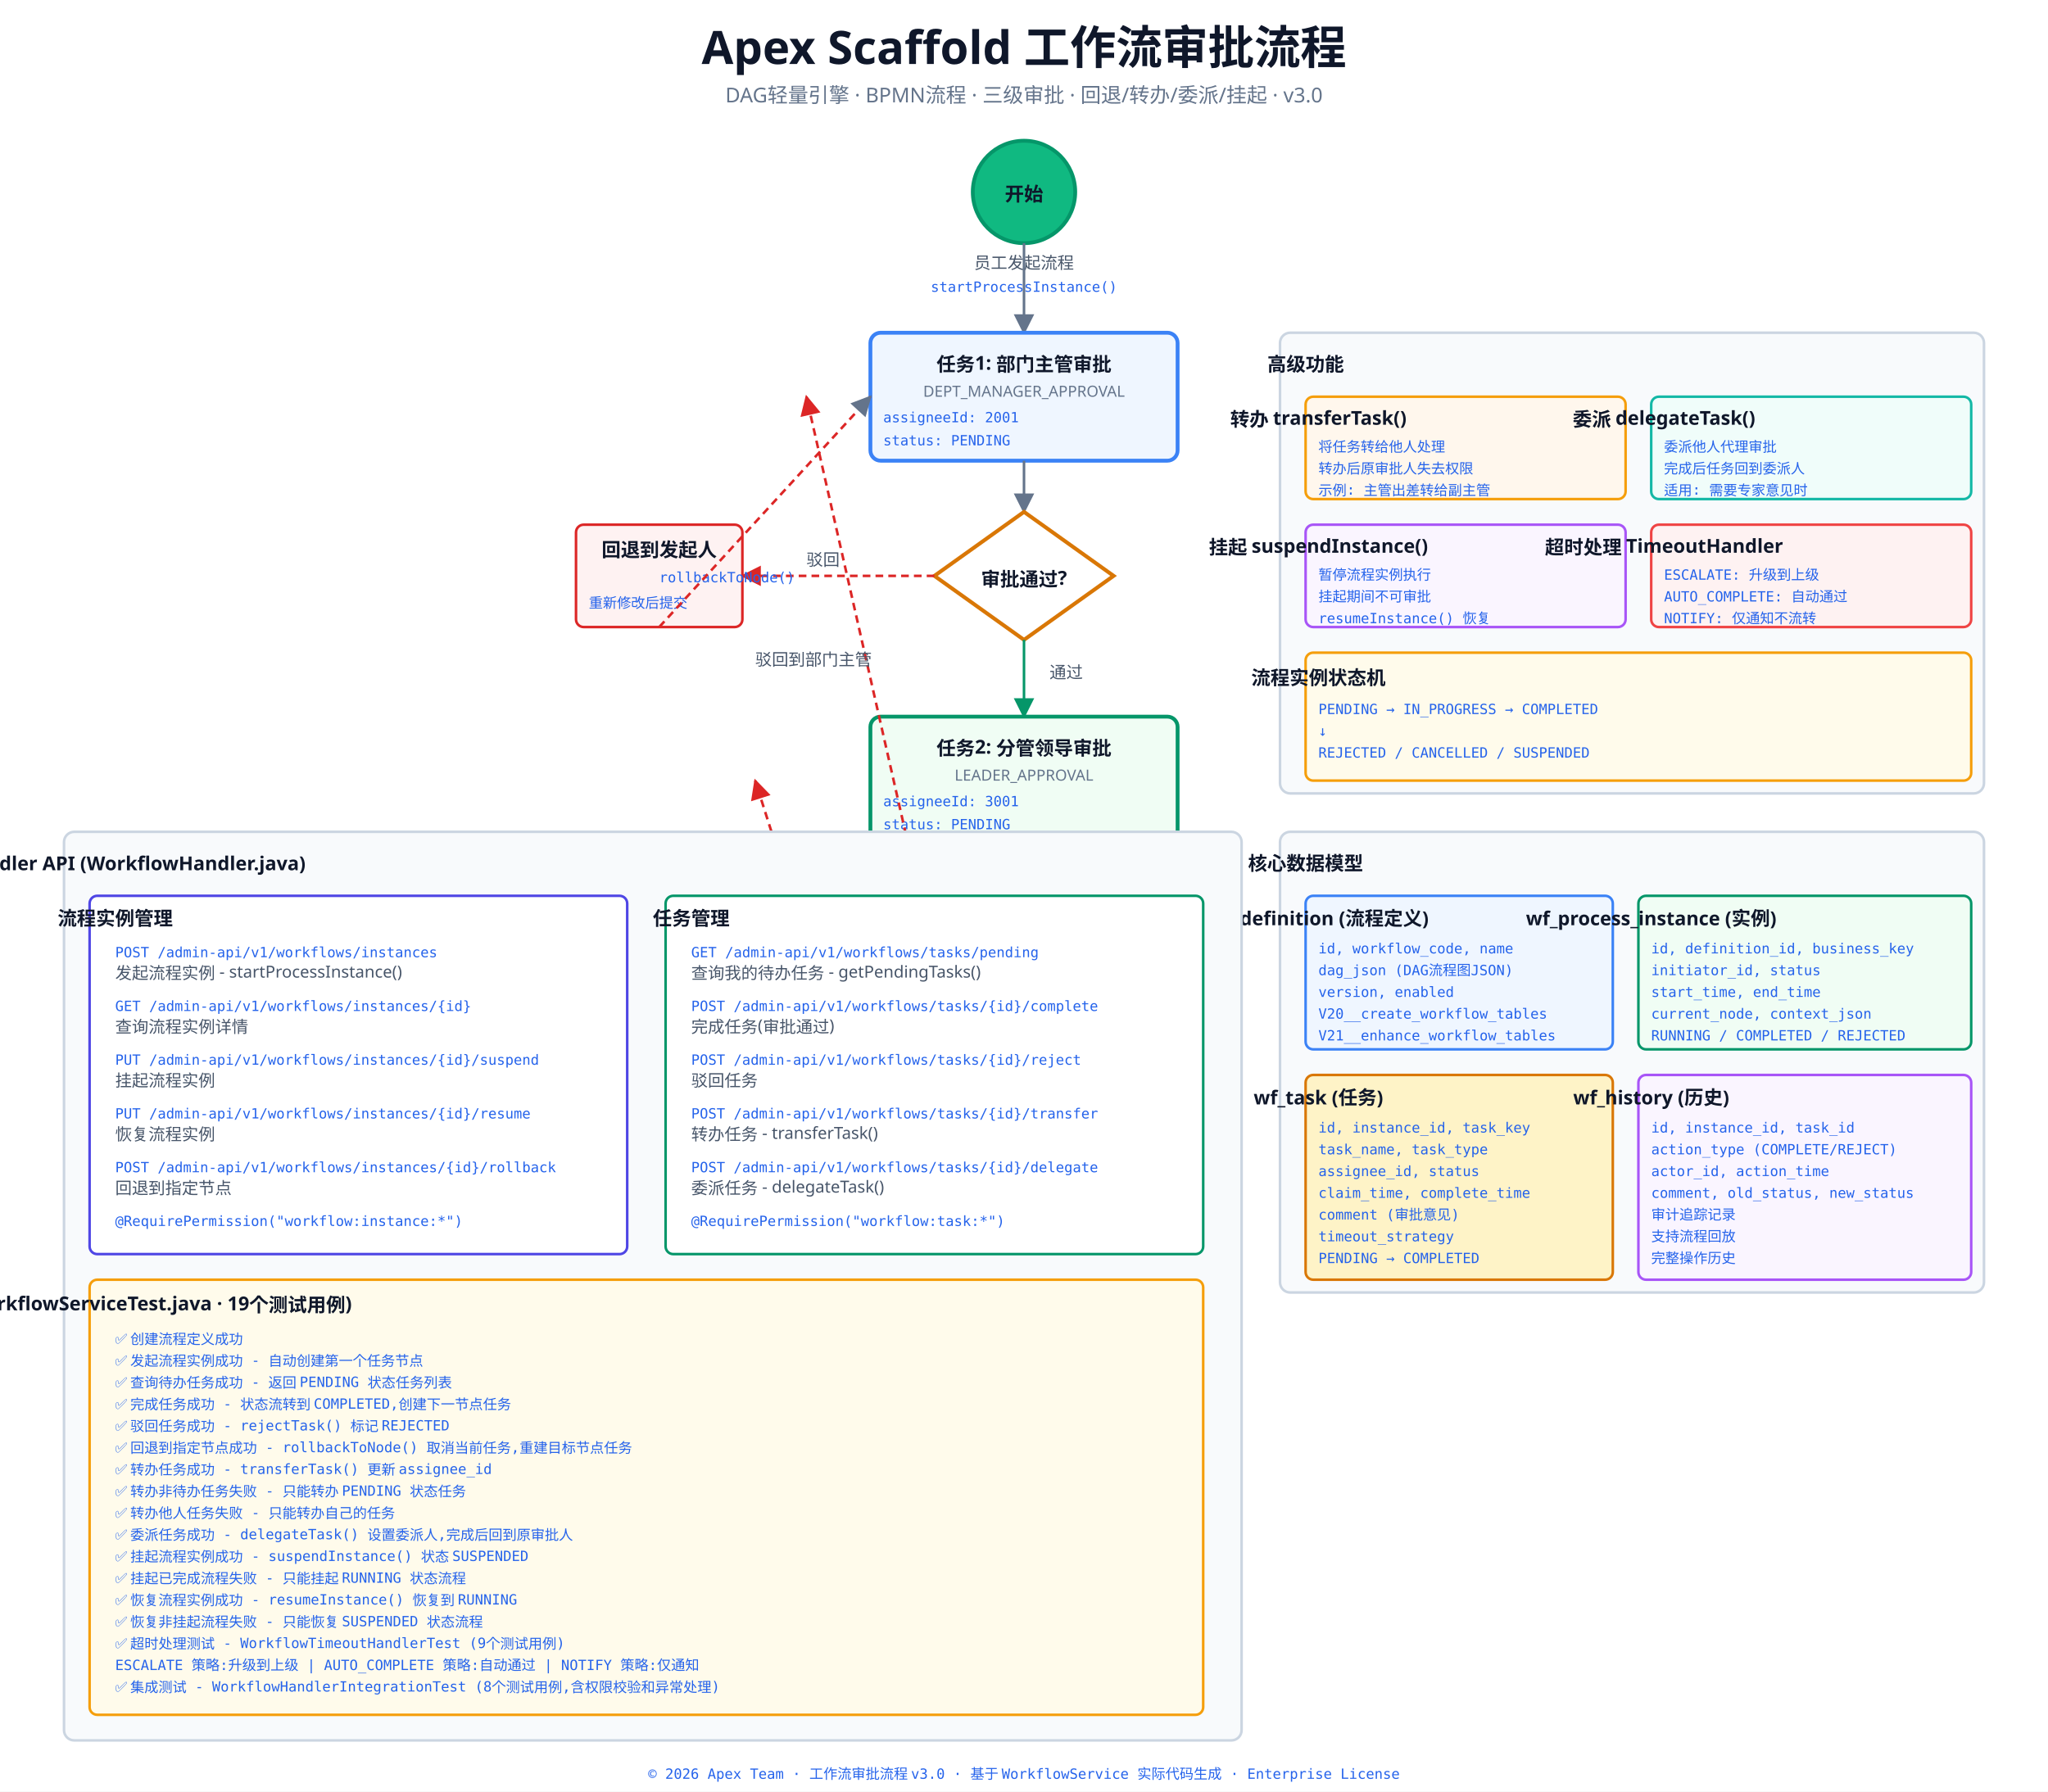
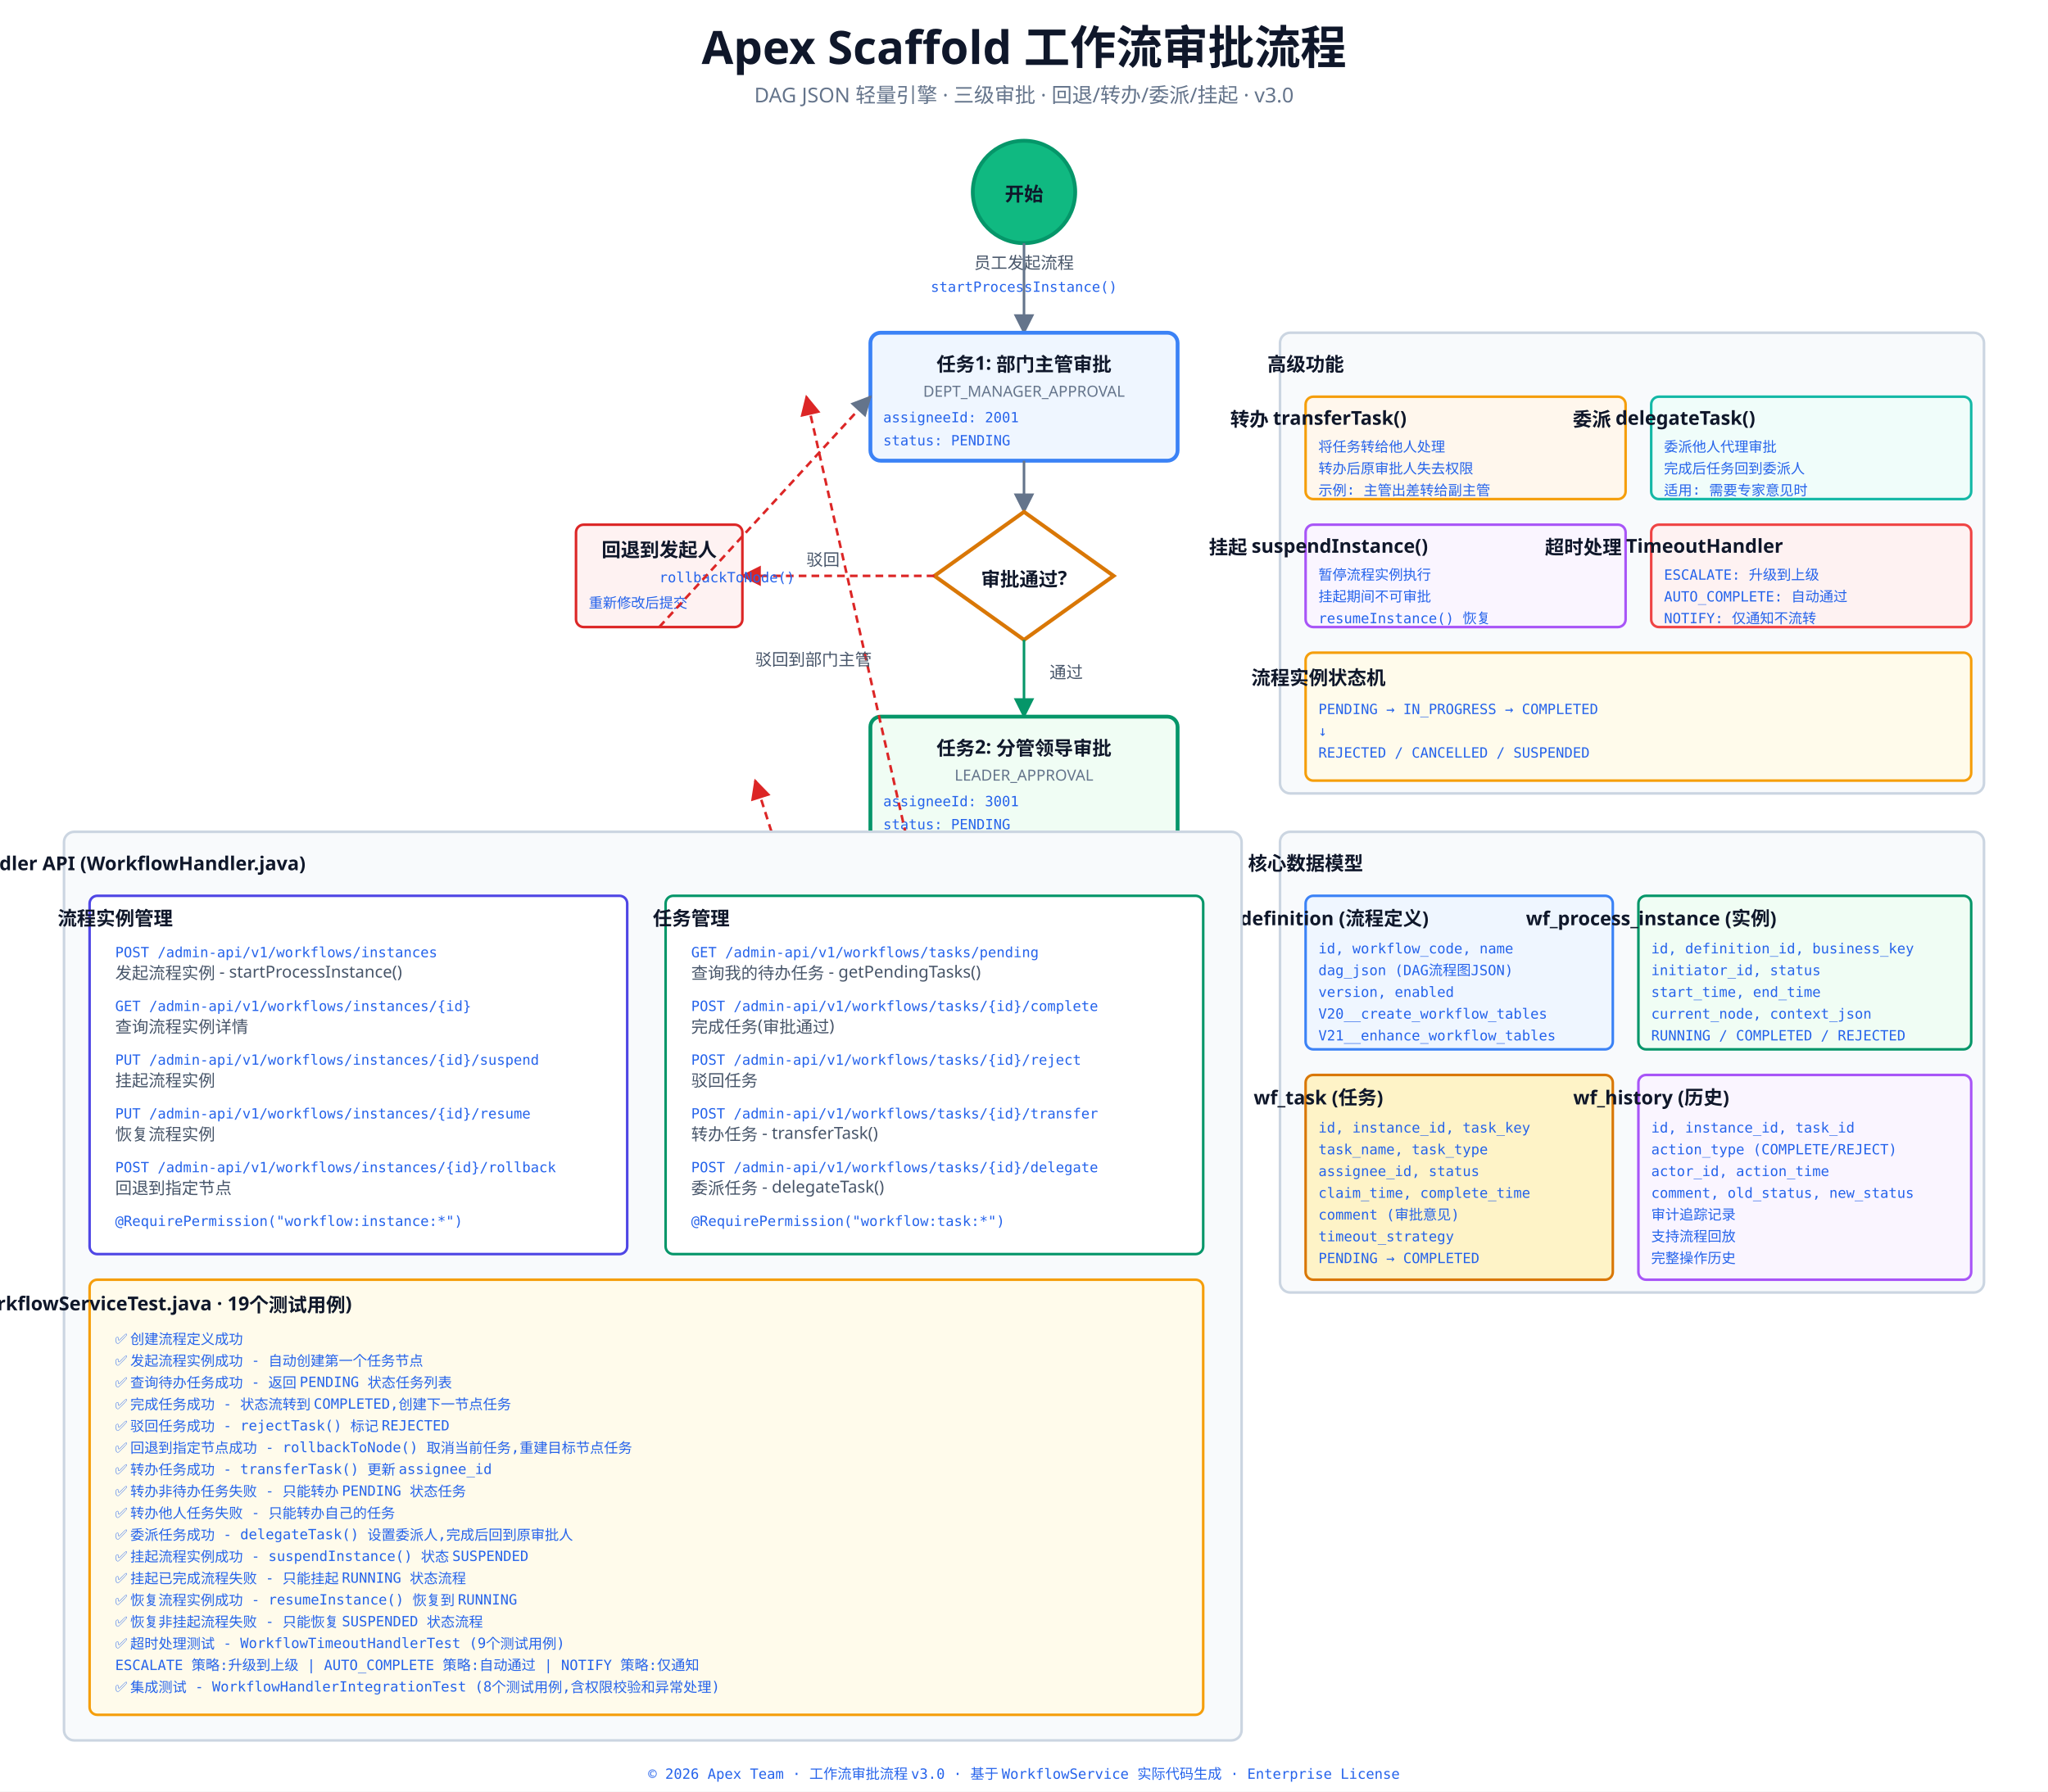
<svg xmlns="http://www.w3.org/2000/svg" viewBox="0 0 1600 1400" width="1600" height="1400">
  <defs>
    <style>
      .title-main { font: 700 36px system-ui, sans-serif; fill: #0f172a; text-anchor: middle; }
      .title-version { font: 500 16px system-ui, sans-serif; fill: #64748b; text-anchor: middle; }
      .node-title { font: 600 15px system-ui, sans-serif; fill: #0f172a; text-anchor: middle; }
      .node-desc { font: 400 12px system-ui, sans-serif; fill: #64748b; text-anchor: middle; }
      .step-label { font: 500 13px system-ui, sans-serif; fill: #475569; }
      .code-label { font: 400 11px 'SF Mono', monospace; fill: #2563eb; }
    </style>
    <marker id="arrow" viewBox="0 0 10 10" refX="9" refY="5" markerWidth="8" markerHeight="8" orient="auto">
      <path d="M 0 0 L 10 5 L 0 10 z" fill="#64748b" />
    </marker>
    <marker id="arrow-success" viewBox="0 0 10 10" refX="9" refY="5" markerWidth="8" markerHeight="8" orient="auto">
      <path d="M 0 0 L 10 5 L 0 10 z" fill="#059669" />
    </marker>
    <marker id="arrow-error" viewBox="0 0 10 10" refX="9" refY="5" markerWidth="8" markerHeight="8" orient="auto">
      <path d="M 0 0 L 10 5 L 0 10 z" fill="#dc2626" />
    </marker>
  </defs>
  <rect width="1600" height="1400" fill="#ffffff" />
  <text x="800" y="50" class="title-main">Apex Scaffold 工作流审批流程</text>
-   <text x="800" y="80" class="title-version">DAG轻量引擎 · BPMN流程 · 三级审批 · 回退/转办/委派/挂起 · v3.0</text>
+   <text x="800" y="80" class="title-version">DAG JSON 轻量引擎 · 三级审批 · 回退/转办/委派/挂起 · v3.0</text>
  <circle cx="800" cy="150" r="40" fill="#10b981" stroke="#059669" stroke-width="3" />
  <text x="800" y="157" class="node-title" fill="white">开始</text>
  <text x="800" y="210" class="step-label" text-anchor="middle">员工发起流程</text>
  <text x="800" y="228" class="code-label" text-anchor="middle">startProcessInstance()</text>
  <line x1="800" y1="190" x2="800" y2="260" stroke="#64748b" stroke-width="2" marker-end="url(#arrow)" />
  <rect x="680" y="260" width="240" height="100" rx="8" fill="#eff6ff" stroke="#3b82f6" stroke-width="3" />
  <text x="800" y="290" class="node-title">任务1: 部门主管审批</text>
  <text x="800" y="310" class="node-desc">DEPT_MANAGER_APPROVAL</text>
  <text x="690" y="330" class="code-label">assigneeId: 2001</text>
  <text x="690" y="348" class="code-label">status: PENDING</text>
  <line x1="800" y1="360" x2="800" y2="400" stroke="#64748b" stroke-width="2" marker-end="url(#arrow)" />
  <path d="M800 400 L870 450 L800 500 L730 450 Z" fill="#ffffff" stroke="#d97706" stroke-width="3" />
  <text x="800" y="458" class="node-title">审批通过?</text>
  <line x1="730" y1="450" x2="580" y2="450" stroke="#dc2626" stroke-width="2" marker-end="url(#arrow-error)" stroke-dasharray="6,4" />
  <text x="630" y="442" class="step-label" fill="#dc2626">驳回</text>
  <rect x="450" y="410" width="130" height="80" rx="6" fill="#fef2f2" stroke="#dc2626" stroke-width="2" />
  <text x="515" y="435" class="node-title" fill="#dc2626">回退到发起人</text>
  <text x="515" y="455" class="code-label">rollbackToNode()</text>
  <text x="460" y="475" class="code-label">重新修改后提交</text>
  <line x1="515" y1="490" x2="680" y2="310" stroke="#dc2626" stroke-width="2" marker-end="url(#arrow)" stroke-dasharray="6,4" />
  <line x1="800" y1="500" x2="800" y2="560" stroke="#059669" stroke-width="2" marker-end="url(#arrow-success)" />
  <text x="820" y="530" class="step-label" fill="#059669">通过</text>
  <rect x="680" y="560" width="240" height="100" rx="8" fill="#f0fdf4" stroke="#059669" stroke-width="3" />
  <text x="800" y="590" class="node-title">任务2: 分管领导审批</text>
  <text x="800" y="610" class="node-desc">LEADER_APPROVAL</text>
  <text x="690" y="630" class="code-label">assigneeId: 3001</text>
  <text x="690" y="648" class="code-label">status: PENDING</text>
  <line x1="800" y1="660" x2="800" y2="700" stroke="#64748b" stroke-width="2" marker-end="url(#arrow)" />
  <path d="M800 700 L870 750 L800 800 L730 750 Z" fill="#ffffff" stroke="#d97706" stroke-width="3" />
  <text x="800" y="758" class="node-title">审批通过?</text>
  <line x1="730" y1="750" x2="630" y2="310" stroke="#dc2626" stroke-width="2" marker-end="url(#arrow-error)" stroke-dasharray="6,4" />
  <text x="590" y="520" class="step-label" fill="#dc2626">驳回到部门主管</text>
  <line x1="800" y1="800" x2="800" y2="860" stroke="#059669" stroke-width="2" marker-end="url(#arrow-success)" />
  <text x="820" y="830" class="step-label" fill="#059669">通过</text>
  <rect x="680" y="860" width="240" height="100" rx="8" fill="#fef3c7" stroke="#d97706" stroke-width="3" />
  <text x="800" y="890" class="node-title">任务3: 总经理审批</text>
  <text x="800" y="910" class="node-desc">CEO_APPROVAL</text>
  <text x="690" y="930" class="code-label">assigneeId: 9999</text>
  <text x="690" y="948" class="code-label">status: PENDING</text>
  <line x1="800" y1="960" x2="800" y2="1000" stroke="#64748b" stroke-width="2" marker-end="url(#arrow)" />
  <path d="M800 1000 L870 1050 L800 1100 L730 1050 Z" fill="#ffffff" stroke="#d97706" stroke-width="3" />
  <text x="800" y="1058" class="node-title">审批通过?</text>
  <line x1="730" y1="1050" x2="590" y2="610" stroke="#dc2626" stroke-width="2" marker-end="url(#arrow-error)" stroke-dasharray="6,4" />
  <text x="550" y="820" class="step-label" fill="#dc2626">驳回到分管领导</text>
  <line x1="800" y1="1100" x2="800" y2="1150" stroke="#059669" stroke-width="2" marker-end="url(#arrow-success)" />
  <text x="820" y="1125" class="step-label" fill="#059669">通过</text>
  <circle cx="800" cy="1190" r="40" fill="#ef4444" stroke="#dc2626" stroke-width="3" />
  <text x="800" y="1197" class="node-title" fill="white">结束</text>
  <text x="800" y="1250" class="step-label" text-anchor="middle" fill="#059669">流程完成 COMPLETED</text>
  <rect x="1000" y="260" width="550" height="360" rx="8" fill="#f8fafc" stroke="#cbd5e1" stroke-width="2" />
  <text x="1020" y="290" class="node-title" text-anchor="start">高级功能</text>
  <rect x="1020" y="310" width="250" height="80" rx="6" fill="#fff7ed" stroke="#f59e0b" stroke-width="2" />
  <text x="1030" y="333" class="node-title" text-anchor="start">转办 transferTask()</text>
  <text x="1030" y="353" class="code-label">将任务转给他人处理</text>
  <text x="1030" y="370" class="code-label">转办后原审批人失去权限</text>
  <text x="1030" y="387" class="code-label">示例: 主管出差转给副主管</text>
  <rect x="1290" y="310" width="250" height="80" rx="6" fill="#f0fdfa" stroke="#14b8a6" stroke-width="2" />
  <text x="1300" y="333" class="node-title" text-anchor="start">委派 delegateTask()</text>
  <text x="1300" y="353" class="code-label">委派他人代理审批</text>
  <text x="1300" y="370" class="code-label">完成后任务回到委派人</text>
  <text x="1300" y="387" class="code-label">适用: 需要专家意见时</text>
  <rect x="1020" y="410" width="250" height="80" rx="6" fill="#faf5ff" stroke="#a855f7" stroke-width="2" />
  <text x="1030" y="433" class="node-title" text-anchor="start">挂起 suspendInstance()</text>
  <text x="1030" y="453" class="code-label">暂停流程实例执行</text>
  <text x="1030" y="470" class="code-label">挂起期间不可审批</text>
  <text x="1030" y="487" class="code-label">resumeInstance() 恢复</text>
  <rect x="1290" y="410" width="250" height="80" rx="6" fill="#fef2f2" stroke="#ef4444" stroke-width="2" />
  <text x="1300" y="433" class="node-title" text-anchor="start">超时处理 TimeoutHandler</text>
  <text x="1300" y="453" class="code-label">ESCALATE: 升级到上级</text>
  <text x="1300" y="470" class="code-label">AUTO_COMPLETE: 自动通过</text>
  <text x="1300" y="487" class="code-label">NOTIFY: 仅通知不流转</text>
  <rect x="1020" y="510" width="520" height="100" rx="6" fill="#fffbeb" stroke="#f59e0b" stroke-width="2" />
  <text x="1030" y="535" class="node-title" text-anchor="start">流程实例状态机</text>
  <text x="1030" y="558" class="code-label">PENDING → IN_PROGRESS → COMPLETED</text>
  <text x="1030" y="575" class="code-label">                    ↓</text>
  <text x="1030" y="592" class="code-label">              REJECTED / CANCELLED / SUSPENDED</text>
  <rect x="1000" y="650" width="550" height="360" rx="8" fill="#f8fafc" stroke="#cbd5e1" stroke-width="2" />
  <text x="1020" y="680" class="node-title" text-anchor="start">核心数据模型</text>
  <rect x="1020" y="700" width="240" height="120" rx="6" fill="#eff6ff" stroke="#3b82f6" stroke-width="2" />
  <text x="1030" y="723" class="node-title" text-anchor="start">wf_definition (流程定义)</text>
  <text x="1030" y="745" class="code-label">id, workflow_code, name</text>
  <text x="1030" y="762" class="code-label">dag_json (DAG流程图JSON)</text>
  <text x="1030" y="779" class="code-label">version, enabled</text>
  <text x="1030" y="796" class="code-label">V20__create_workflow_tables</text>
  <text x="1030" y="813" class="code-label">V21__enhance_workflow_tables</text>
  <rect x="1280" y="700" width="260" height="120" rx="6" fill="#f0fdf4" stroke="#059669" stroke-width="2" />
  <text x="1290" y="723" class="node-title" text-anchor="start">wf_process_instance (实例)</text>
  <text x="1290" y="745" class="code-label">id, definition_id, business_key</text>
  <text x="1290" y="762" class="code-label">initiator_id, status</text>
  <text x="1290" y="779" class="code-label">start_time, end_time</text>
  <text x="1290" y="796" class="code-label">current_node, context_json</text>
  <text x="1290" y="813" class="code-label">RUNNING / COMPLETED / REJECTED</text>
  <rect x="1020" y="840" width="240" height="160" rx="6" fill="#fef3c7" stroke="#d97706" stroke-width="2" />
  <text x="1030" y="863" class="node-title" text-anchor="start">wf_task (任务)</text>
  <text x="1030" y="885" class="code-label">id, instance_id, task_key</text>
  <text x="1030" y="902" class="code-label">task_name, task_type</text>
  <text x="1030" y="919" class="code-label">assignee_id, status</text>
  <text x="1030" y="936" class="code-label">claim_time, complete_time</text>
  <text x="1030" y="953" class="code-label">comment (审批意见)</text>
  <text x="1030" y="970" class="code-label">timeout_strategy</text>
  <text x="1030" y="987" class="code-label">PENDING → COMPLETED</text>
  <rect x="1280" y="840" width="260" height="160" rx="6" fill="#faf5ff" stroke="#a855f7" stroke-width="2" />
  <text x="1290" y="863" class="node-title" text-anchor="start">wf_history (历史)</text>
  <text x="1290" y="885" class="code-label">id, instance_id, task_id</text>
  <text x="1290" y="902" class="code-label">action_type (COMPLETE/REJECT)</text>
  <text x="1290" y="919" class="code-label">actor_id, action_time</text>
  <text x="1290" y="936" class="code-label">comment, old_status, new_status</text>
  <text x="1290" y="953" class="code-label">审计追踪记录</text>
  <text x="1290" y="970" class="code-label">支持流程回放</text>
  <text x="1290" y="987" class="code-label">完整操作历史</text>
  <rect x="50" y="650" width="920" height="710" rx="8" fill="#f8fafc" stroke="#cbd5e1" stroke-width="2" />
  <text x="70" y="680" class="node-title" text-anchor="start">WebFlux Handler API (WorkflowHandler.java)</text>
  <rect x="70" y="700" width="420" height="280" rx="6" fill="#ffffff" stroke="#4f46e5" stroke-width="2" />
  <text x="90" y="723" class="node-title" text-anchor="start">流程实例管理</text>
  <text x="90" y="748" class="code-label">POST /admin-api/v1/workflows/instances</text>
  <text x="90" y="765" class="step-label">发起流程实例 - startProcessInstance()</text>
  <text x="90" y="790" class="code-label">GET /admin-api/v1/workflows/instances/{id}</text>
  <text x="90" y="807" class="step-label">查询流程实例详情</text>
  <text x="90" y="832" class="code-label">PUT /admin-api/v1/workflows/instances/{id}/suspend</text>
  <text x="90" y="849" class="step-label">挂起流程实例</text>
  <text x="90" y="874" class="code-label">PUT /admin-api/v1/workflows/instances/{id}/resume</text>
  <text x="90" y="891" class="step-label">恢复流程实例</text>
  <text x="90" y="916" class="code-label">POST /admin-api/v1/workflows/instances/{id}/rollback</text>
  <text x="90" y="933" class="step-label">回退到指定节点</text>
  <text x="90" y="958" class="code-label">@RequirePermission("workflow:instance:*")</text>
  <rect x="520" y="700" width="420" height="280" rx="6" fill="#ffffff" stroke="#059669" stroke-width="2" />
  <text x="540" y="723" class="node-title" text-anchor="start">任务管理</text>
  <text x="540" y="748" class="code-label">GET /admin-api/v1/workflows/tasks/pending</text>
  <text x="540" y="765" class="step-label">查询我的待办任务 - getPendingTasks()</text>
  <text x="540" y="790" class="code-label">POST /admin-api/v1/workflows/tasks/{id}/complete</text>
  <text x="540" y="807" class="step-label">完成任务(审批通过)</text>
  <text x="540" y="832" class="code-label">POST /admin-api/v1/workflows/tasks/{id}/reject</text>
  <text x="540" y="849" class="step-label">驳回任务</text>
  <text x="540" y="874" class="code-label">POST /admin-api/v1/workflows/tasks/{id}/transfer</text>
  <text x="540" y="891" class="step-label">转办任务 - transferTask()</text>
  <text x="540" y="916" class="code-label">POST /admin-api/v1/workflows/tasks/{id}/delegate</text>
  <text x="540" y="933" class="step-label">委派任务 - delegateTask()</text>
  <text x="540" y="958" class="code-label">@RequirePermission("workflow:task:*")</text>
  <rect x="70" y="1000" width="870" height="340" rx="6" fill="#fffbeb" stroke="#f59e0b" stroke-width="2" />
  <text x="90" y="1025" class="node-title" text-anchor="start">测试覆盖 (WorkflowServiceTest.java · 19个测试用例)</text>
  <text x="90" y="1050" class="code-label">✅ 创建流程定义成功</text>
  <text x="90" y="1067" class="code-label">✅ 发起流程实例成功 - 自动创建第一个任务节点</text>
  <text x="90" y="1084" class="code-label">✅ 查询待办任务成功 - 返回 PENDING 状态任务列表</text>
  <text x="90" y="1101" class="code-label">✅ 完成任务成功 - 状态流转到 COMPLETED,创建下一节点任务</text>
  <text x="90" y="1118" class="code-label">✅ 驳回任务成功 - rejectTask() 标记 REJECTED</text>
  <text x="90" y="1135" class="code-label">✅ 回退到指定节点成功 - rollbackToNode() 取消当前任务,重建目标节点任务</text>
  <text x="90" y="1152" class="code-label">✅ 转办任务成功 - transferTask() 更新 assignee_id</text>
  <text x="90" y="1169" class="code-label">✅ 转办非待办任务失败 - 只能转办 PENDING 状态任务</text>
  <text x="90" y="1186" class="code-label">✅ 转办他人任务失败 - 只能转办自己的任务</text>
  <text x="90" y="1203" class="code-label">✅ 委派任务成功 - delegateTask() 设置委派人,完成后回到原审批人</text>
  <text x="90" y="1220" class="code-label">✅ 挂起流程实例成功 - suspendInstance() 状态 SUSPENDED</text>
  <text x="90" y="1237" class="code-label">✅ 挂起已完成流程失败 - 只能挂起 RUNNING 状态流程</text>
  <text x="90" y="1254" class="code-label">✅ 恢复流程实例成功 - resumeInstance() 恢复到 RUNNING</text>
  <text x="90" y="1271" class="code-label">✅ 恢复非挂起流程失败 - 只能恢复 SUSPENDED 状态流程</text>
  <text x="90" y="1288" class="code-label">✅ 超时处理测试 - WorkflowTimeoutHandlerTest (9个测试用例)</text>
  <text x="90" y="1305" class="code-label">   ESCALATE 策略:升级到上级 | AUTO_COMPLETE 策略:自动通过 | NOTIFY 策略:仅通知</text>
  <text x="90" y="1322" class="code-label">✅ 集成测试 - WorkflowHandlerIntegrationTest (8个测试用例,含权限校验和异常处理)</text>
  <text x="800" y="1390" class="code-label" text-anchor="middle">© 2026 Apex Team · 工作流审批流程 v3.0 · 基于 WorkflowService 实际代码生成 · Enterprise License</text>
</svg>
